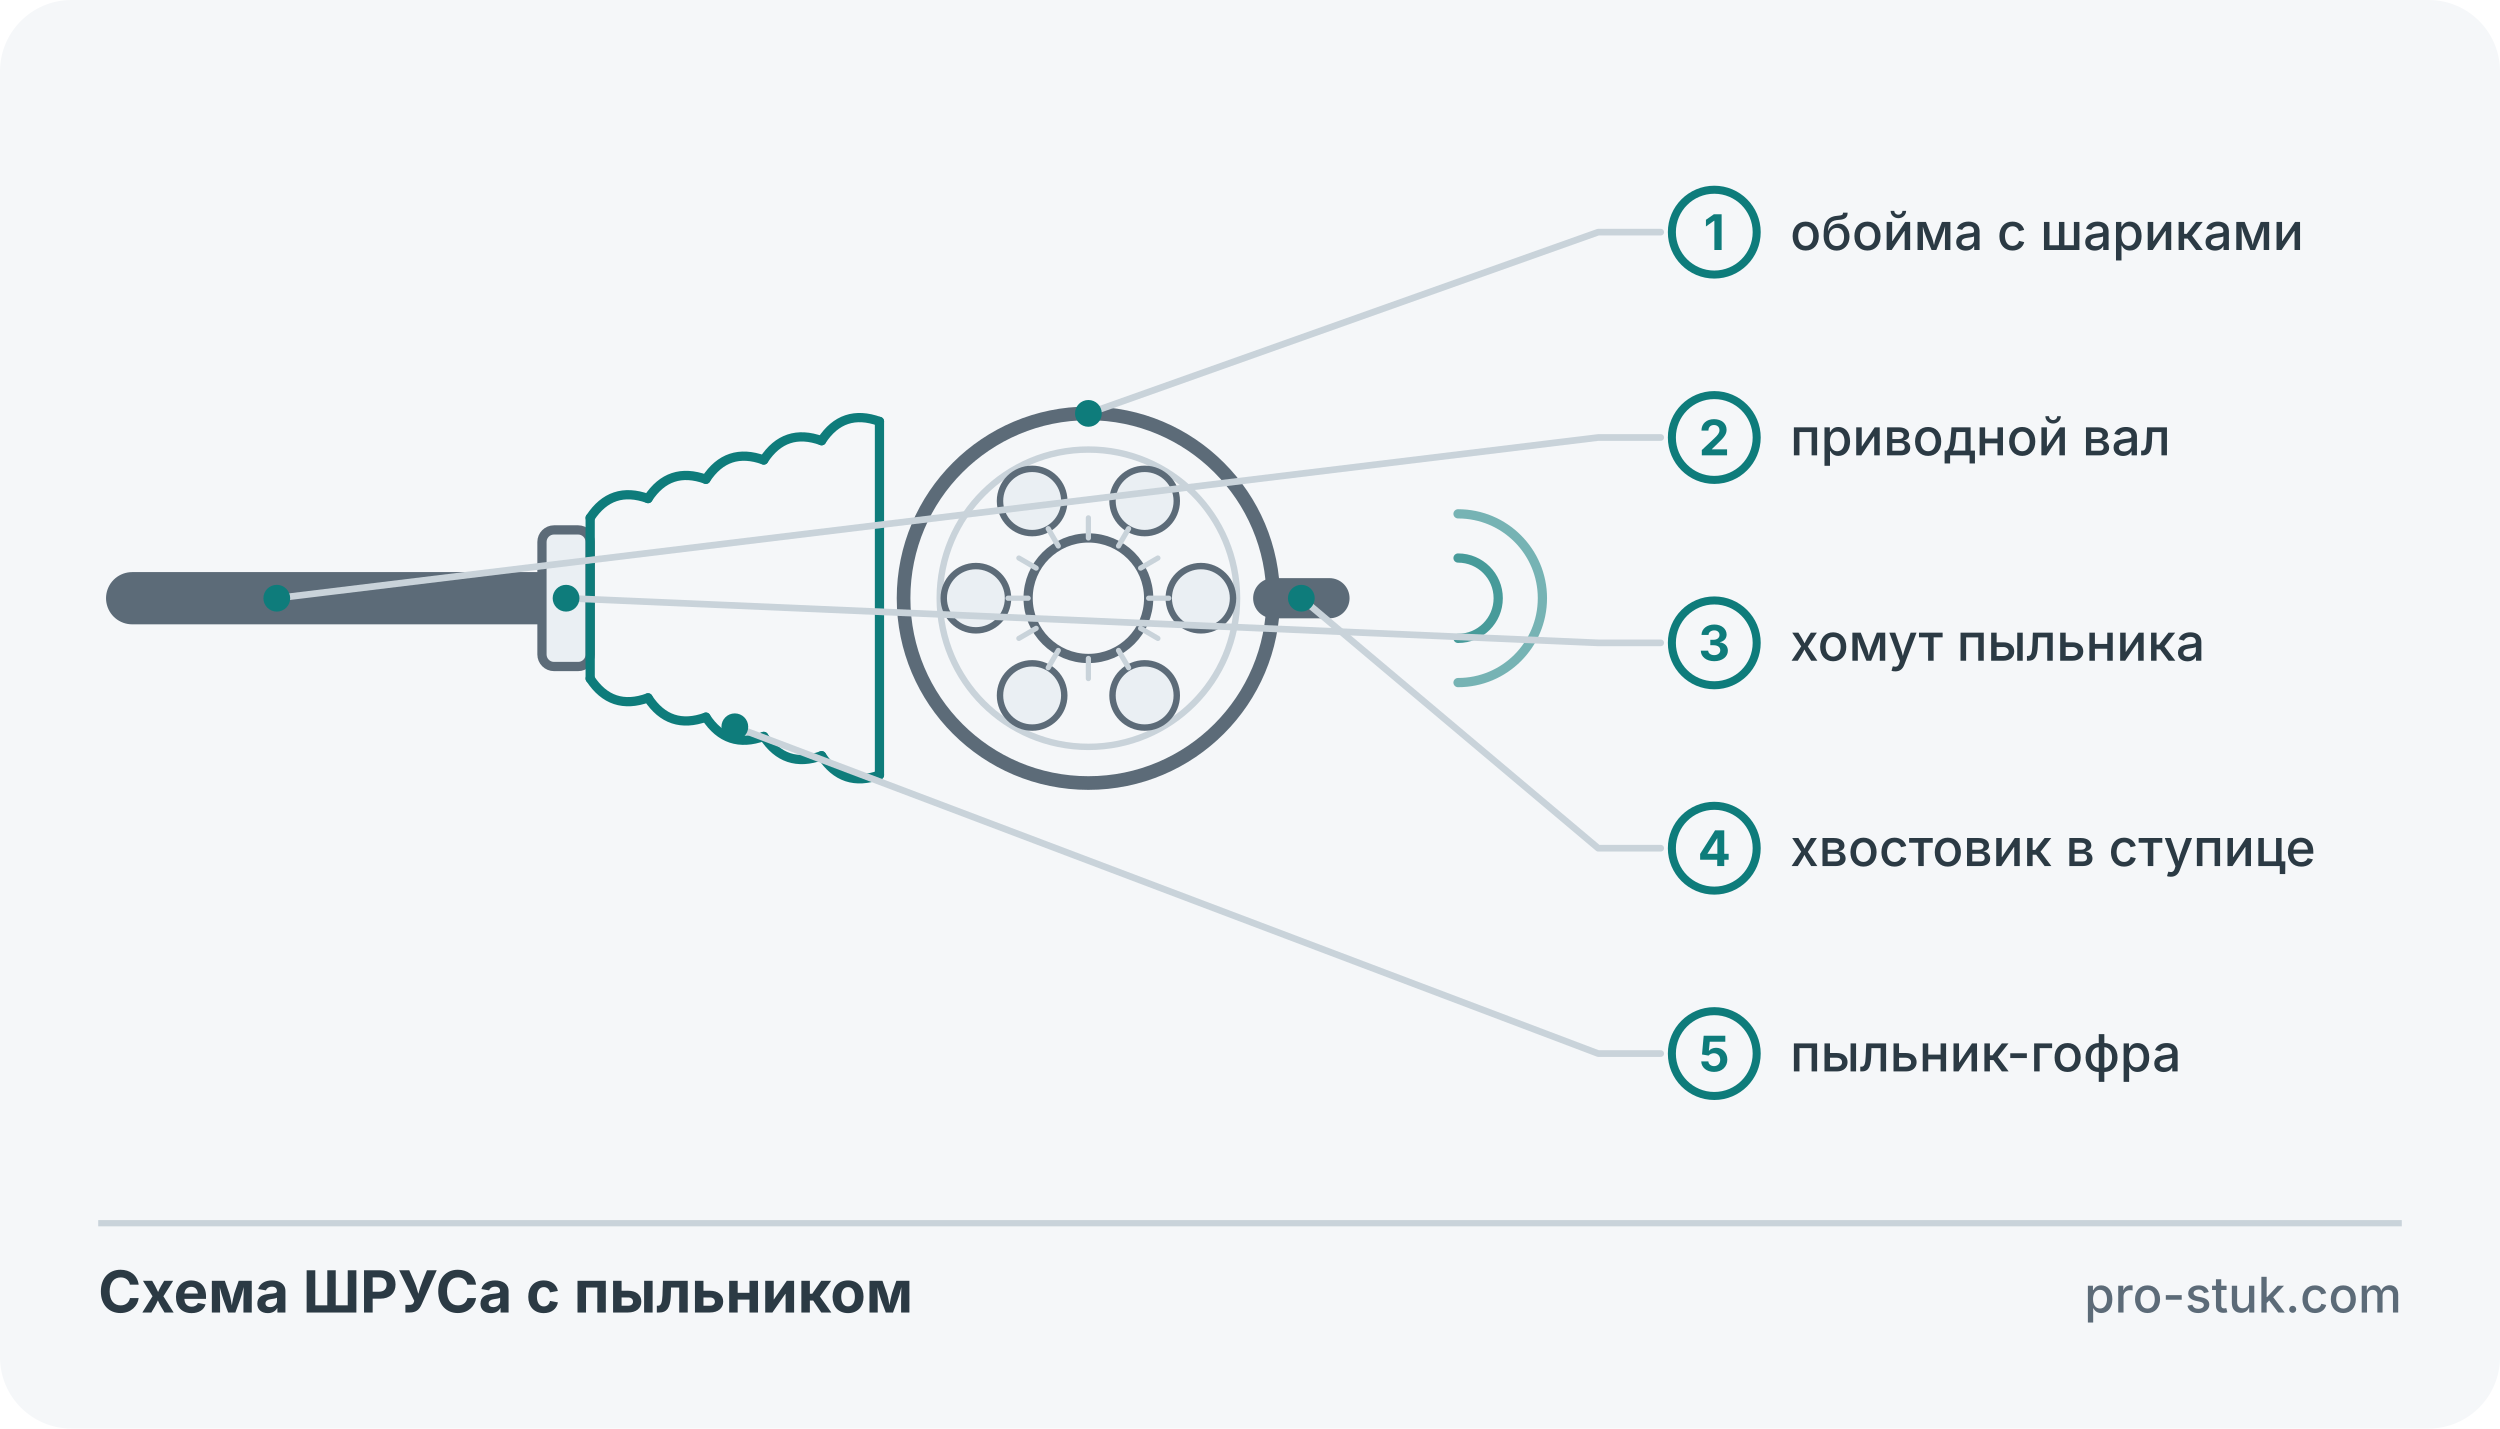
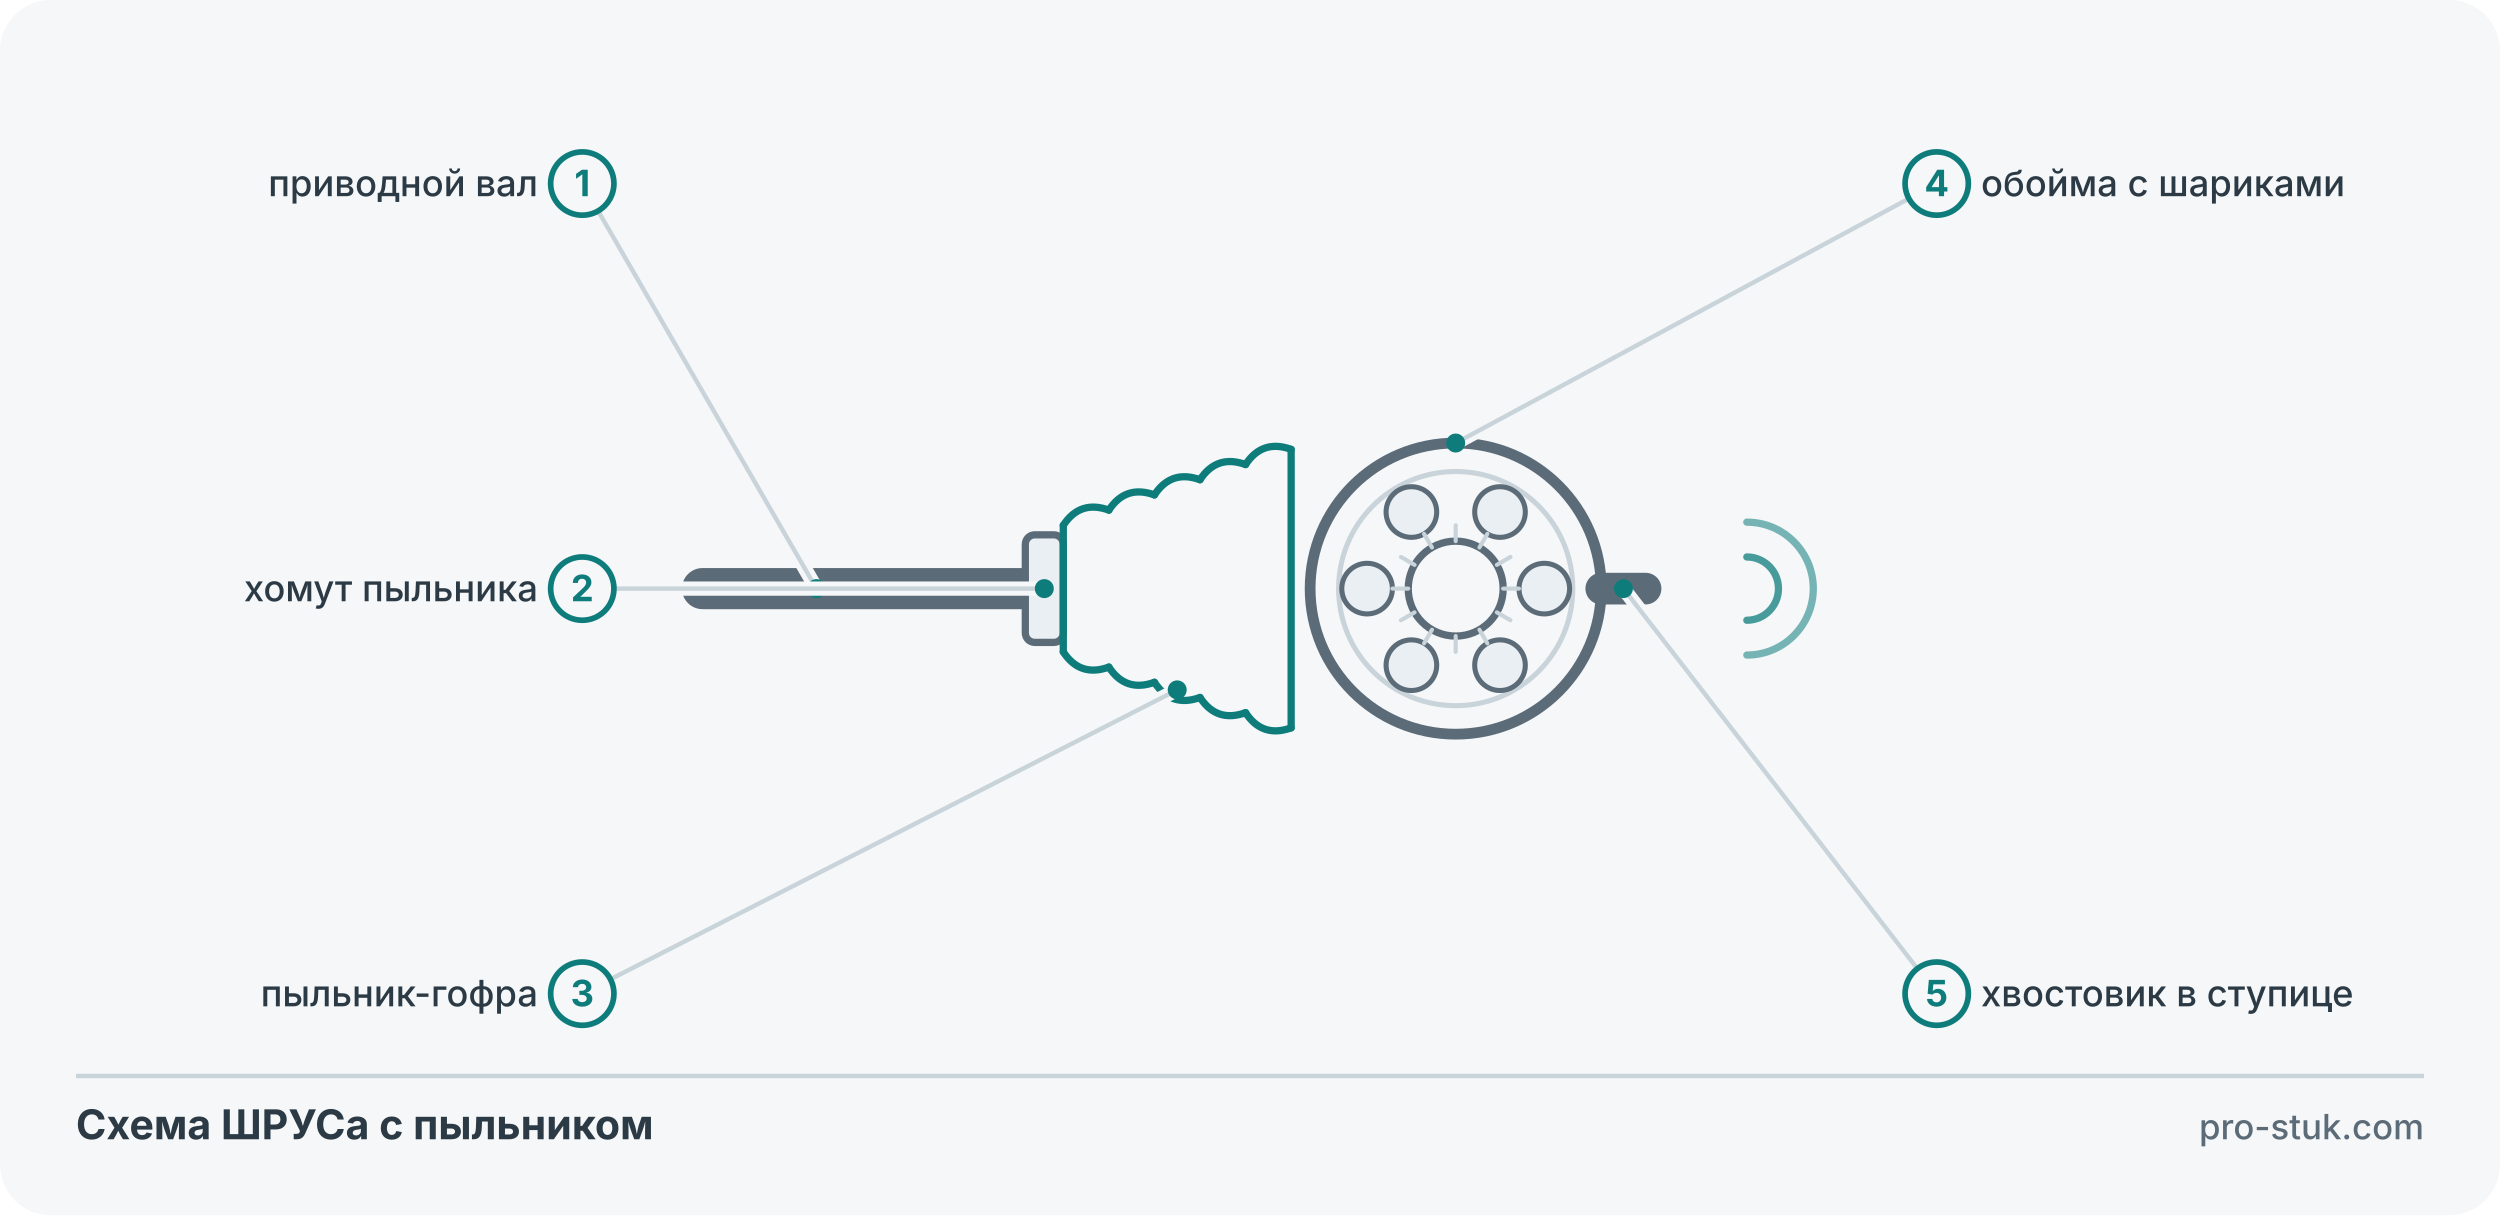
- <svg xmlns="http://www.w3.org/2000/svg" viewBox="0 0 560 320" role="img" aria-label="Схема ШРУСа с пыльником">
-   <rect width="560" height="320" rx="16" fill="#F5F7F9" />
-   <g transform="translate(8,26) scale(0.9)">
+ <svg xmlns="http://www.w3.org/2000/svg" viewBox="0 0 790 384" role="img" aria-label="Схема ШРУСа с пыльником">
+   <rect width="790" height="384" rx="16" fill="#F5F7F9" />
+   <g id="hl" />
+   <g transform="translate(198,66)">
    <g fill="none" stroke-linecap="round" stroke-linejoin="round">
      <path d="M 24.0 120.0 L 132.0 120.0" stroke="#5C6B78" stroke-width="13.0" />
      <rect x="126.0" y="103.0" width="12.0" height="34.0" rx="3" stroke="#5C6B78" stroke-width="2.3" fill="#EAEFF3" />
      <path d="M 138.0 100.0 Q 143.3 91.9 152.4 95.2" stroke="#0E7C7B" stroke-width="2.3" fill="none" />
      <path d="M 152.4 95.2 Q 157.7 87.1 166.8 90.4" stroke="#0E7C7B" stroke-width="2.3" fill="none" />
      <path d="M 166.8 90.4 Q 172.1 82.3 181.2 85.6" stroke="#0E7C7B" stroke-width="2.3" fill="none" />
      <path d="M 181.2 85.6 Q 186.5 77.5 195.6 80.8" stroke="#0E7C7B" stroke-width="2.3" fill="none" />
      <path d="M 195.6 80.8 Q 200.9 72.7 210.0 76.0" stroke="#0E7C7B" stroke-width="2.3" fill="none" />
      <path d="M 138.0 140.0 Q 143.3 148.1 152.4 144.8" stroke="#0E7C7B" stroke-width="2.3" fill="none" />
      <path d="M 152.4 144.8 Q 157.7 152.9 166.8 149.6" stroke="#0E7C7B" stroke-width="2.3" fill="none" />
      <path d="M 166.8 149.6 Q 172.1 157.7 181.2 154.4" stroke="#0E7C7B" stroke-width="2.3" fill="none" />
      <path d="M 181.2 154.4 Q 186.5 162.5 195.6 159.2" stroke="#0E7C7B" stroke-width="2.3" fill="none" />
      <path d="M 195.6 159.2 Q 200.9 167.3 210.0 164.0" stroke="#0E7C7B" stroke-width="2.3" fill="none" />
      <path d="M 138.0 100.0 L 138.0 140.0" stroke="#0E7C7B" stroke-width="2.3" />
      <path d="M 210.0 76.0 L 210.0 164.0" stroke="#0E7C7B" stroke-width="2.3" />
      <circle cx="262.0" cy="120.0" r="46.0" stroke="#5C6B78" stroke-width="3.4" fill="none" />
      <circle cx="262.0" cy="120.0" r="37.0" stroke="#C9D3DA" stroke-width="1.6" fill="none" />
      <circle cx="290.0" cy="120.0" r="8.0" stroke="#5C6B78" stroke-width="1.6" fill="#EAEFF3" />
      <circle cx="276.0" cy="144.2" r="8.0" stroke="#5C6B78" stroke-width="1.6" fill="#EAEFF3" />
      <circle cx="248.0" cy="144.2" r="8.0" stroke="#5C6B78" stroke-width="1.6" fill="#EAEFF3" />
      <circle cx="234.0" cy="120.0" r="8.0" stroke="#5C6B78" stroke-width="1.6" fill="#EAEFF3" />
      <circle cx="248.0" cy="95.8" r="8.0" stroke="#5C6B78" stroke-width="1.6" fill="#EAEFF3" />
      <circle cx="276.0" cy="95.8" r="8.0" stroke="#5C6B78" stroke-width="1.6" fill="#EAEFF3" />
      <circle cx="262.0" cy="120.0" r="15.0" stroke="#5C6B78" stroke-width="2.3" fill="none" />
      <path d="M 277.0 120.0 L 282.0 120.0" stroke="#C9D3DA" stroke-width="1.3" />
      <path d="M 275.0 127.5 L 279.3 130.0" stroke="#C9D3DA" stroke-width="1.3" />
      <path d="M 269.5 133.0 L 272.0 137.3" stroke="#C9D3DA" stroke-width="1.3" />
      <path d="M 262.0 135.0 L 262.0 140.0" stroke="#C9D3DA" stroke-width="1.3" />
      <path d="M 254.5 133.0 L 252.0 137.3" stroke="#C9D3DA" stroke-width="1.3" />
      <path d="M 249.0 127.5 L 244.7 130.0" stroke="#C9D3DA" stroke-width="1.3" />
      <path d="M 247.0 120.0 L 242.0 120.0" stroke="#C9D3DA" stroke-width="1.3" />
      <path d="M 249.0 112.5 L 244.7 110.0" stroke="#C9D3DA" stroke-width="1.3" />
      <path d="M 254.5 107.0 L 252.0 102.7" stroke="#C9D3DA" stroke-width="1.3" />
      <path d="M 262.0 105.0 L 262.0 100.0" stroke="#C9D3DA" stroke-width="1.3" />
      <path d="M 269.5 107.0 L 272.0 102.7" stroke="#C9D3DA" stroke-width="1.3" />
      <path d="M 275.0 112.5 L 279.3 110.0" stroke="#C9D3DA" stroke-width="1.3" />
      <path d="M 308.0 120.0 L 322.0 120.0" stroke="#5C6B78" stroke-width="10.0" />
      <path d="M 354 110 A 10 10 0 0 1 354 130" stroke="#0E7C7B" stroke-width="2.3" opacity="0.75" />
      <path d="M 354 99 A 21 21 0 0 1 354 141" stroke="#0E7C7B" stroke-width="2.3" opacity="0.55" />
    </g>
  </g>
  <g fill="none" stroke-linecap="round" stroke-linejoin="round">
-     <path d="M 243.8 92.6 L 358.0 52.0 L 372.0 52.0" stroke="#C9D3DA" stroke-width="1.5" fill="none" />
-     <circle cx="243.8" cy="92.6" r="3" fill="#0E7C7B" />
-     <circle cx="384.0" cy="52.0" r="9.5" fill="#F5F7F9" stroke="#0E7C7B" stroke-width="1.8" />
-     <text x="384.0" y="56.0" font-family="Manrope, Inter, system-ui, -apple-system, Segoe UI, sans-serif" font-size="11" font-weight="700" fill="#0E7C7B" text-anchor="middle">1</text>
-     <text x="401.0" y="56.0" font-family="Manrope, Inter, system-ui, -apple-system, Segoe UI, sans-serif" font-size="11.5" font-weight="500" fill="#2B3A44" text-anchor="start">обойма с шариками</text>
-     <path d="M 62.0 134.0 L 358.0 98.0 L 372.0 98.0" stroke="#C9D3DA" stroke-width="1.5" fill="none" />
-     <circle cx="62.0" cy="134.0" r="3" fill="#0E7C7B" />
-     <circle cx="384.0" cy="98.0" r="9.5" fill="#F5F7F9" stroke="#0E7C7B" stroke-width="1.8" />
-     <text x="384.0" y="102.0" font-family="Manrope, Inter, system-ui, -apple-system, Segoe UI, sans-serif" font-size="11" font-weight="700" fill="#0E7C7B" text-anchor="middle">2</text>
-     <text x="401.0" y="102.0" font-family="Manrope, Inter, system-ui, -apple-system, Segoe UI, sans-serif" font-size="11.5" font-weight="500" fill="#2B3A44" text-anchor="start">приводной вал</text>
-     <path d="M 126.8 134.0 L 358.0 144.0 L 372.0 144.0" stroke="#C9D3DA" stroke-width="1.5" fill="none" />
-     <circle cx="126.8" cy="134.0" r="3" fill="#0E7C7B" />
-     <circle cx="384.0" cy="144.0" r="9.5" fill="#F5F7F9" stroke="#0E7C7B" stroke-width="1.8" />
-     <text x="384.0" y="148.0" font-family="Manrope, Inter, system-ui, -apple-system, Segoe UI, sans-serif" font-size="11" font-weight="700" fill="#0E7C7B" text-anchor="middle">3</text>
-     <text x="401.0" y="148.0" font-family="Manrope, Inter, system-ui, -apple-system, Segoe UI, sans-serif" font-size="11.5" font-weight="500" fill="#2B3A44" text-anchor="start">хомут пыльника</text>
-     <path d="M 291.5 134.0 L 358.0 190.0 L 372.0 190.0" stroke="#C9D3DA" stroke-width="1.5" fill="none" />
-     <circle cx="291.5" cy="134.0" r="3" fill="#0E7C7B" />
-     <circle cx="384.0" cy="190.0" r="9.5" fill="#F5F7F9" stroke="#0E7C7B" stroke-width="1.8" />
-     <text x="384.0" y="194.0" font-family="Manrope, Inter, system-ui, -apple-system, Segoe UI, sans-serif" font-size="11" font-weight="700" fill="#0E7C7B" text-anchor="middle">4</text>
-     <text x="401.0" y="194.0" font-family="Manrope, Inter, system-ui, -apple-system, Segoe UI, sans-serif" font-size="11.5" font-weight="500" fill="#2B3A44" text-anchor="start">хвостовик в ступице</text>
-     <path d="M 164.6 162.8 L 358.0 236.0 L 372.0 236.0" stroke="#C9D3DA" stroke-width="1.5" fill="none" />
-     <circle cx="164.6" cy="162.8" r="3" fill="#0E7C7B" />
-     <circle cx="384.0" cy="236.0" r="9.5" fill="#F5F7F9" stroke="#0E7C7B" stroke-width="1.8" />
-     <text x="384.0" y="240.0" font-family="Manrope, Inter, system-ui, -apple-system, Segoe UI, sans-serif" font-size="11" font-weight="700" fill="#0E7C7B" text-anchor="middle">5</text>
-     <text x="401.0" y="240.0" font-family="Manrope, Inter, system-ui, -apple-system, Segoe UI, sans-serif" font-size="11.5" font-weight="500" fill="#2B3A44" text-anchor="start">пыльник-гофра</text>
+     <path d="M 258.0 186.0 L 184.0 58.0" stroke="#F5F7F9" stroke-width="4.5" fill="none" />
+     <path d="M 258.0 186.0 L 184.0 58.0" stroke="#C9D3DA" stroke-width="1.4" fill="none" />
+     <circle cx="258.0" cy="186.0" r="3" fill="#0E7C7B" />
+     <circle cx="184" cy="58.0" r="10" fill="#F5F7F9" stroke="#0E7C7B" stroke-width="1.8" />
+     <text x="184.0" y="62.0" font-family="Manrope, Inter, system-ui, -apple-system, Segoe UI, sans-serif" font-size="11.5" font-weight="700" fill="#0E7C7B" text-anchor="middle">1</text>
+     <text x="170.0" y="62.0" font-family="Manrope, Inter, system-ui, -apple-system, Segoe UI, sans-serif" font-size="11.5" font-weight="500" fill="#2B3A44" text-anchor="end">приводной вал</text>
+     <path d="M 330.0 186.0 L 184.0 186.0" stroke="#F5F7F9" stroke-width="4.5" fill="none" />
+     <path d="M 330.0 186.0 L 184.0 186.0" stroke="#C9D3DA" stroke-width="1.4" fill="none" />
+     <circle cx="330.0" cy="186.0" r="3" fill="#0E7C7B" />
+     <circle cx="184" cy="186.0" r="10" fill="#F5F7F9" stroke="#0E7C7B" stroke-width="1.8" />
+     <text x="184.0" y="190.0" font-family="Manrope, Inter, system-ui, -apple-system, Segoe UI, sans-serif" font-size="11.5" font-weight="700" fill="#0E7C7B" text-anchor="middle">2</text>
+     <text x="170.0" y="190.0" font-family="Manrope, Inter, system-ui, -apple-system, Segoe UI, sans-serif" font-size="11.5" font-weight="500" fill="#2B3A44" text-anchor="end">хомут пыльника</text>
+     <path d="M 372.0 218.0 L 184.0 314.0" stroke="#F5F7F9" stroke-width="4.5" fill="none" />
+     <path d="M 372.0 218.0 L 184.0 314.0" stroke="#C9D3DA" stroke-width="1.4" fill="none" />
+     <circle cx="372.0" cy="218.0" r="3" fill="#0E7C7B" />
+     <circle cx="184" cy="314.0" r="10" fill="#F5F7F9" stroke="#0E7C7B" stroke-width="1.8" />
+     <text x="184.0" y="318.0" font-family="Manrope, Inter, system-ui, -apple-system, Segoe UI, sans-serif" font-size="11.5" font-weight="700" fill="#0E7C7B" text-anchor="middle">3</text>
+     <text x="170.0" y="318.0" font-family="Manrope, Inter, system-ui, -apple-system, Segoe UI, sans-serif" font-size="11.5" font-weight="500" fill="#2B3A44" text-anchor="end">пыльник-гофра</text>
+     <path d="M 460.0 140.0 L 612.0 58.0" stroke="#F5F7F9" stroke-width="4.5" fill="none" />
+     <path d="M 460.0 140.0 L 612.0 58.0" stroke="#C9D3DA" stroke-width="1.4" fill="none" />
+     <circle cx="460.0" cy="140.0" r="3" fill="#0E7C7B" />
+     <circle cx="612" cy="58.0" r="10" fill="#F5F7F9" stroke="#0E7C7B" stroke-width="1.8" />
+     <text x="612.0" y="62.0" font-family="Manrope, Inter, system-ui, -apple-system, Segoe UI, sans-serif" font-size="11.5" font-weight="700" fill="#0E7C7B" text-anchor="middle">4</text>
+     <text x="626.0" y="62.0" font-family="Manrope, Inter, system-ui, -apple-system, Segoe UI, sans-serif" font-size="11.5" font-weight="500" fill="#2B3A44" text-anchor="start">обойма с шариками</text>
+     <path d="M 513.0 186.0 L 612.0 314.0" stroke="#F5F7F9" stroke-width="4.5" fill="none" />
+     <path d="M 513.0 186.0 L 612.0 314.0" stroke="#C9D3DA" stroke-width="1.4" fill="none" />
+     <circle cx="513.0" cy="186.0" r="3" fill="#0E7C7B" />
+     <circle cx="612" cy="314.0" r="10" fill="#F5F7F9" stroke="#0E7C7B" stroke-width="1.8" />
+     <text x="612.0" y="318.0" font-family="Manrope, Inter, system-ui, -apple-system, Segoe UI, sans-serif" font-size="11.5" font-weight="700" fill="#0E7C7B" text-anchor="middle">5</text>
+     <text x="626.0" y="318.0" font-family="Manrope, Inter, system-ui, -apple-system, Segoe UI, sans-serif" font-size="11.5" font-weight="500" fill="#2B3A44" text-anchor="start">хвостовик в ступице</text>
  </g>
-   <path d="M 22 274 L 538 274" stroke="#C9D3DA" stroke-width="1.4" fill="none" />
-   <text x="22.0" y="294.0" font-family="Manrope, Inter, system-ui, -apple-system, Segoe UI, sans-serif" font-size="13" font-weight="700" fill="#2B3A44" text-anchor="start">Схема ШРУСа с пыльником</text>
-   <text x="538.0" y="294.0" font-family="Manrope, Inter, system-ui, -apple-system, Segoe UI, sans-serif" font-size="11" font-weight="500" fill="#5C6B78" text-anchor="end">pro-stuk.com</text>
+   <path d="M 24 340 L 766 340" stroke="#C9D3DA" stroke-width="1.4" fill="none" />
+   <text x="24.0" y="360.0" font-family="Manrope, Inter, system-ui, -apple-system, Segoe UI, sans-serif" font-size="13" font-weight="700" fill="#2B3A44" text-anchor="start">Схема ШРУСа с пыльником</text>
+   <text x="766.0" y="360.0" font-family="Manrope, Inter, system-ui, -apple-system, Segoe UI, sans-serif" font-size="11" font-weight="500" fill="#5C6B78" text-anchor="end">pro-stuk.com</text>
</svg>
